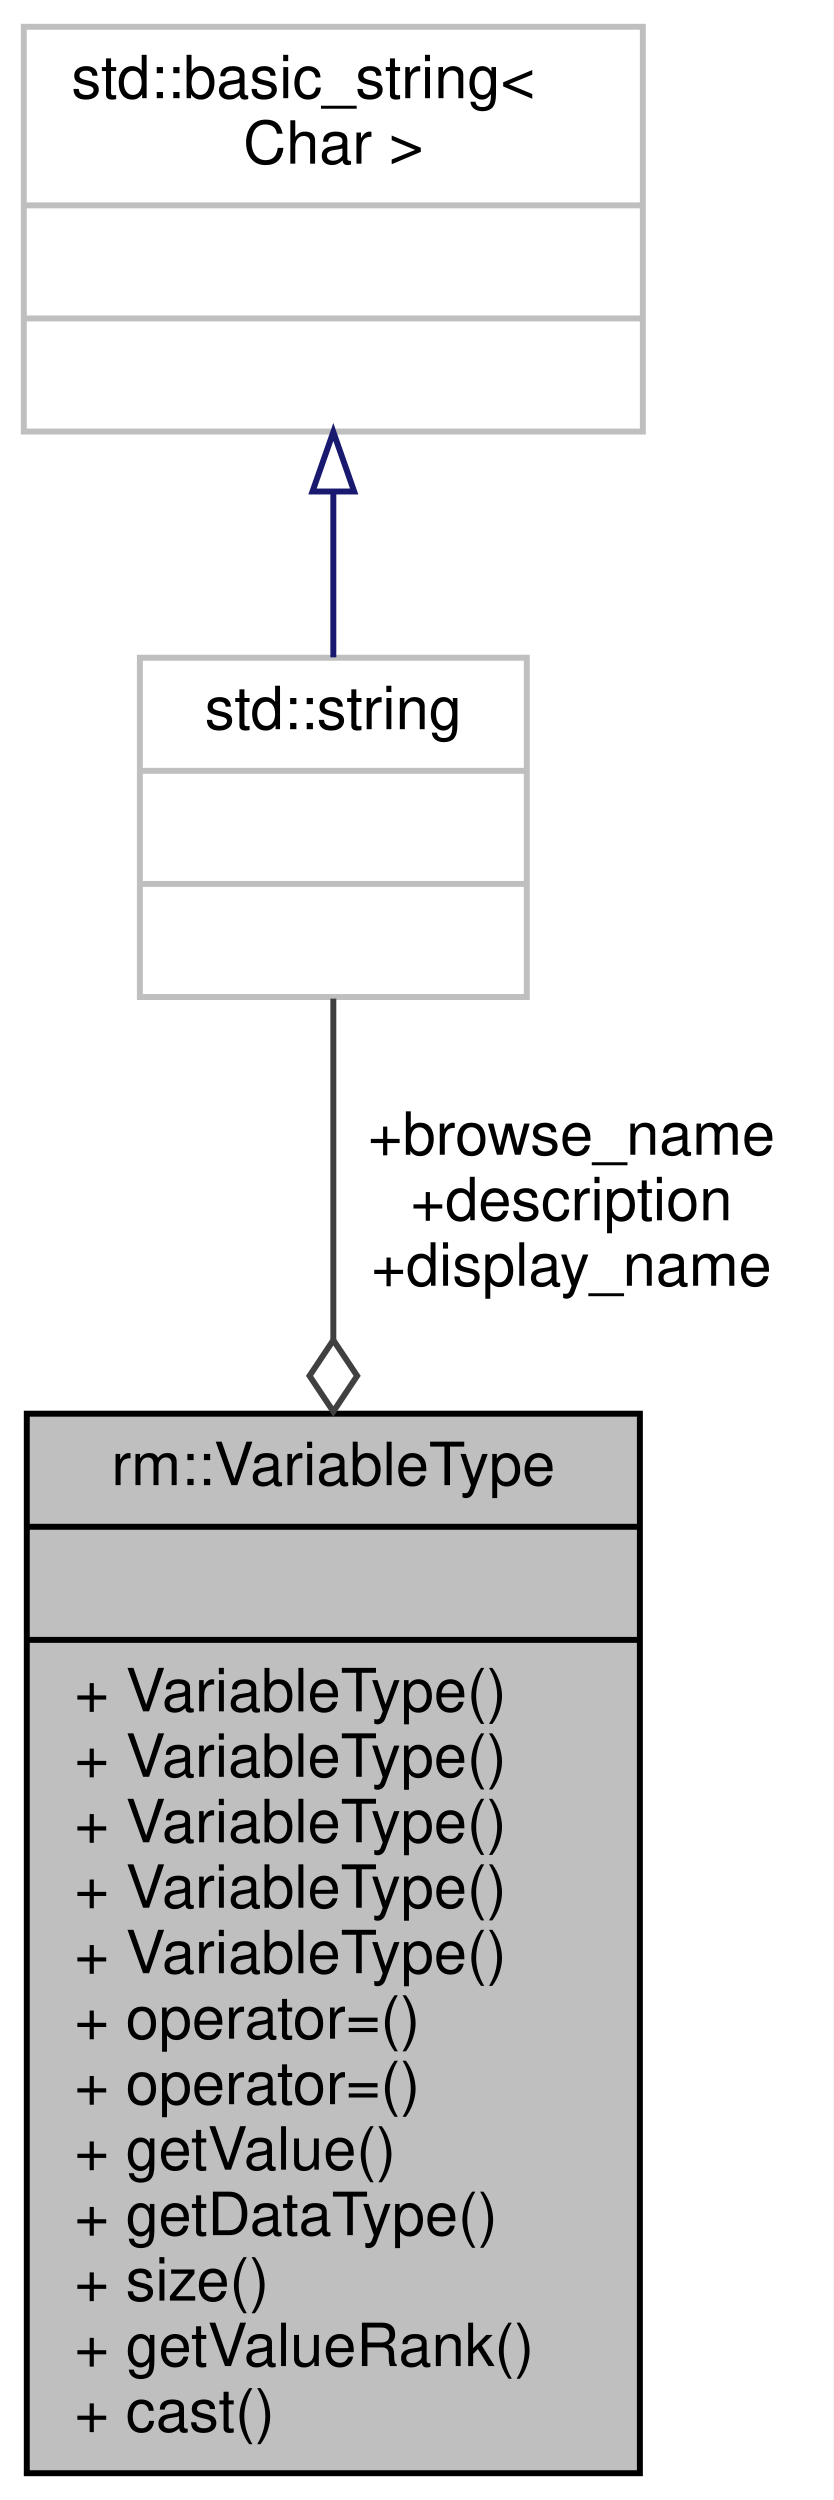
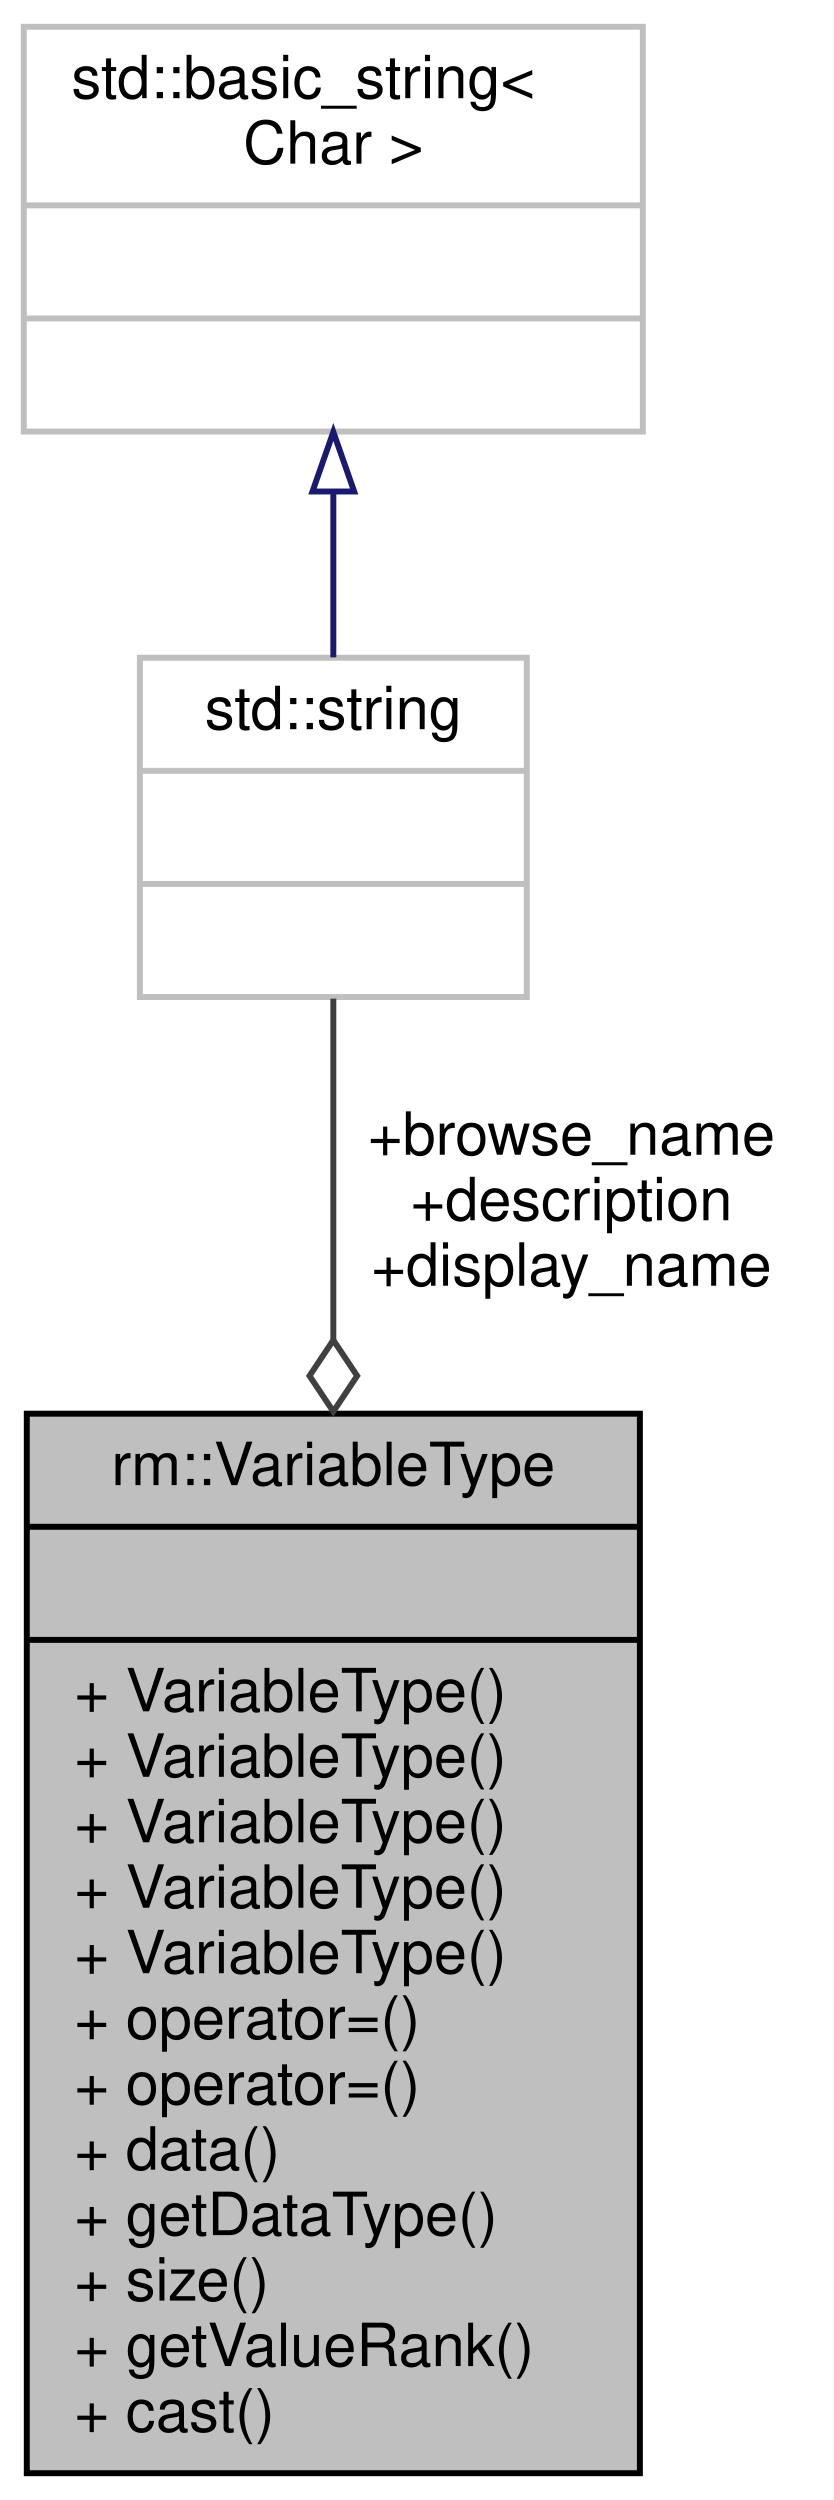
<svg xmlns="http://www.w3.org/2000/svg" xmlns:xlink="http://www.w3.org/1999/xlink" width="140pt" height="420pt" viewBox="0.00 0.00 140.00 420.00">
  <g id="graph0" class="graph" transform="scale(1 1) rotate(0) translate(4 416)">
    <polygon fill="white" stroke="transparent" points="-4,4 -4,-416 136,-416 136,4 -4,4" />
    <g id="node1" class="node">
      <g id="a_node1">
        <a xlink:title="OPC UA 变量类型">
          <polygon fill="#bfbfbf" stroke="black" points="0.5,-0.5 0.5,-178.5 103.5,-178.5 103.5,-0.5 0.5,-0.5" />
          <text text-anchor="middle" x="52" y="-166.5" font-family="Helvetica,sans-Serif" font-size="10.00">rm::VariableType</text>
          <polyline fill="none" stroke="black" points="0.5,-159.5 103.5,-159.5 " />
          <text text-anchor="middle" x="52" y="-147.5" font-family="Helvetica,sans-Serif" font-size="10.00"> </text>
          <polyline fill="none" stroke="black" points="0.5,-140.5 103.5,-140.5 " />
          <text text-anchor="start" x="8.5" y="-128.5" font-family="Helvetica,sans-Serif" font-size="10.00">+ VariableType()</text>
          <text text-anchor="start" x="8.5" y="-117.5" font-family="Helvetica,sans-Serif" font-size="10.00">+ VariableType()</text>
          <text text-anchor="start" x="8.5" y="-106.5" font-family="Helvetica,sans-Serif" font-size="10.00">+ VariableType()</text>
          <text text-anchor="start" x="8.5" y="-95.5" font-family="Helvetica,sans-Serif" font-size="10.00">+ VariableType()</text>
          <text text-anchor="start" x="8.5" y="-84.5" font-family="Helvetica,sans-Serif" font-size="10.00">+ VariableType()</text>
          <text text-anchor="start" x="8.5" y="-73.5" font-family="Helvetica,sans-Serif" font-size="10.00">+ operator=()</text>
          <text text-anchor="start" x="8.5" y="-62.5" font-family="Helvetica,sans-Serif" font-size="10.00">+ operator=()</text>
-           <text text-anchor="start" x="8.5" y="-51.5" font-family="Helvetica,sans-Serif" font-size="10.00">+ getValue()</text>
+           <text text-anchor="start" x="8.5" y="-51.5" font-family="Helvetica,sans-Serif" font-size="10.00">+ data()</text>
          <text text-anchor="start" x="8.5" y="-40.5" font-family="Helvetica,sans-Serif" font-size="10.00">+ getDataType()</text>
          <text text-anchor="start" x="8.5" y="-29.5" font-family="Helvetica,sans-Serif" font-size="10.00">+ size()</text>
          <text text-anchor="start" x="8.5" y="-18.5" font-family="Helvetica,sans-Serif" font-size="10.00">+ getValueRank()</text>
          <text text-anchor="start" x="8.5" y="-7.5" font-family="Helvetica,sans-Serif" font-size="10.00">+ cast()</text>
        </a>
      </g>
    </g>
    <g id="node2" class="node">
      <g id="a_node2">
        <a xlink:title=" ">
          <polygon fill="white" stroke="#bfbfbf" points="19.5,-248.5 19.5,-305.5 84.5,-305.5 84.5,-248.5 19.5,-248.5" />
          <text text-anchor="middle" x="52" y="-293.5" font-family="Helvetica,sans-Serif" font-size="10.00">std::string</text>
          <polyline fill="none" stroke="#bfbfbf" points="19.5,-286.5 84.5,-286.5 " />
          <text text-anchor="middle" x="52" y="-274.5" font-family="Helvetica,sans-Serif" font-size="10.00"> </text>
          <polyline fill="none" stroke="#bfbfbf" points="19.5,-267.5 84.5,-267.5 " />
          <text text-anchor="middle" x="52" y="-255.5" font-family="Helvetica,sans-Serif" font-size="10.00"> </text>
        </a>
      </g>
    </g>
    <g id="edge1" class="edge">
      <path fill="none" stroke="#404040" d="M52,-248.23C52,-232.61 52,-212.05 52,-190.96" />
      <polygon fill="none" stroke="#404040" points="52,-190.86 48,-184.86 52,-178.86 56,-184.86 52,-190.86" />
      <text text-anchor="middle" x="92" y="-222" font-family="Helvetica,sans-Serif" font-size="10.00"> +browse_name</text>
      <text text-anchor="middle" x="92" y="-211" font-family="Helvetica,sans-Serif" font-size="10.00">+description</text>
      <text text-anchor="middle" x="92" y="-200" font-family="Helvetica,sans-Serif" font-size="10.00">+display_name</text>
    </g>
    <g id="node3" class="node">
      <g id="a_node3">
        <a xlink:title=" ">
          <polygon fill="white" stroke="#bfbfbf" points="0,-343.5 0,-411.5 104,-411.5 104,-343.5 0,-343.5" />
          <text text-anchor="start" x="8" y="-399.5" font-family="Helvetica,sans-Serif" font-size="10.00">std::basic_string&lt;</text>
          <text text-anchor="middle" x="52" y="-388.5" font-family="Helvetica,sans-Serif" font-size="10.00"> Char &gt;</text>
          <polyline fill="none" stroke="#bfbfbf" points="0,-381.5 104,-381.5 " />
          <text text-anchor="middle" x="52" y="-369.5" font-family="Helvetica,sans-Serif" font-size="10.00"> </text>
          <polyline fill="none" stroke="#bfbfbf" points="0,-362.5 104,-362.5 " />
          <text text-anchor="middle" x="52" y="-350.5" font-family="Helvetica,sans-Serif" font-size="10.00"> </text>
        </a>
      </g>
    </g>
    <g id="edge2" class="edge">
      <path fill="none" stroke="midnightblue" d="M52,-333.38C52,-323.94 52,-314.2 52,-305.57" />
      <polygon fill="none" stroke="midnightblue" points="48.5,-333.43 52,-343.43 55.5,-333.43 48.5,-333.43" />
    </g>
  </g>
</svg>
